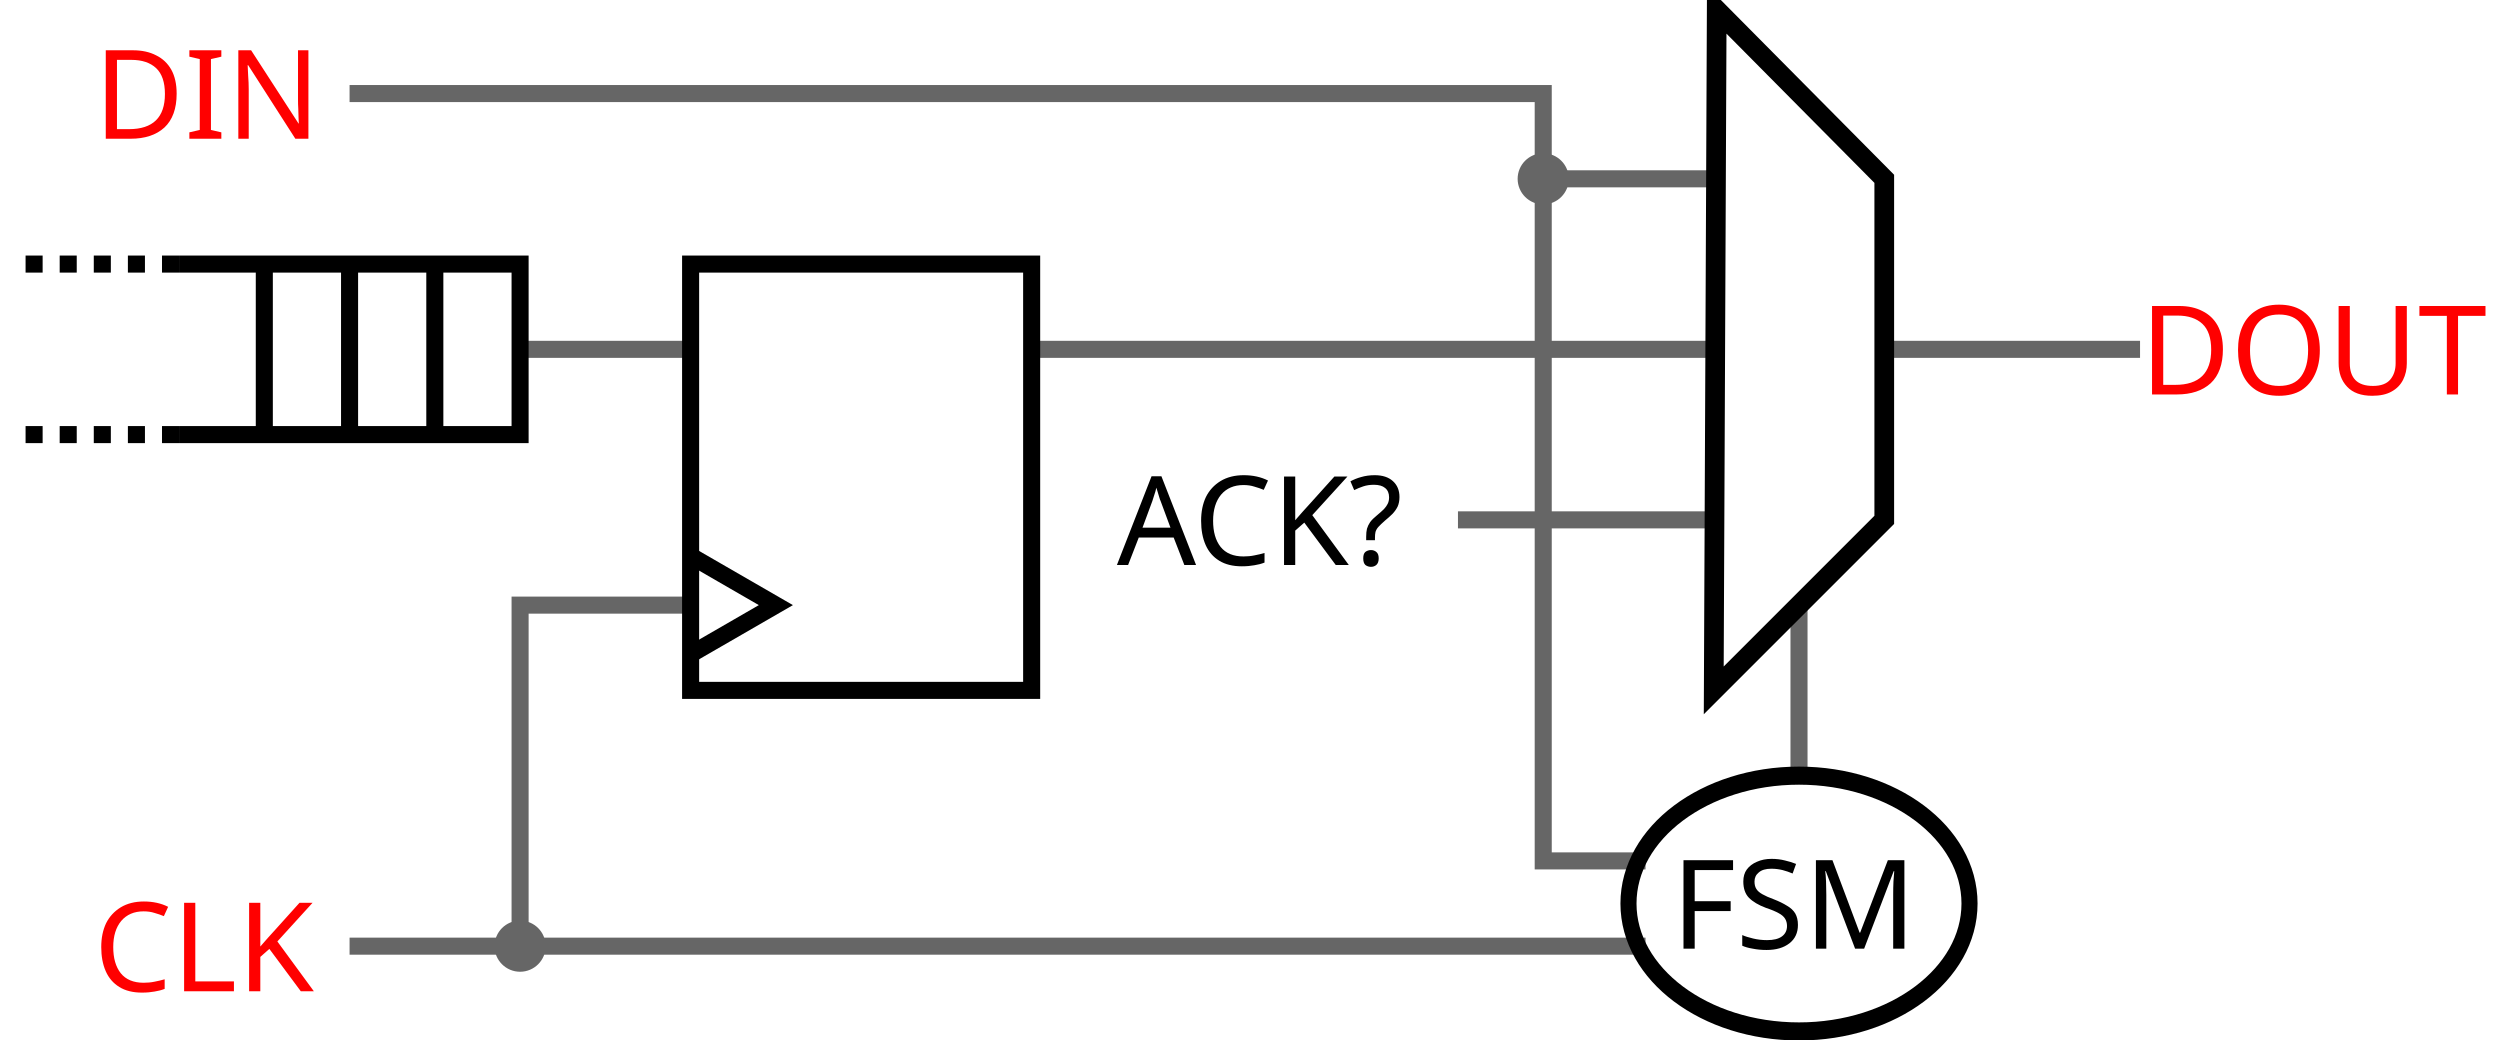
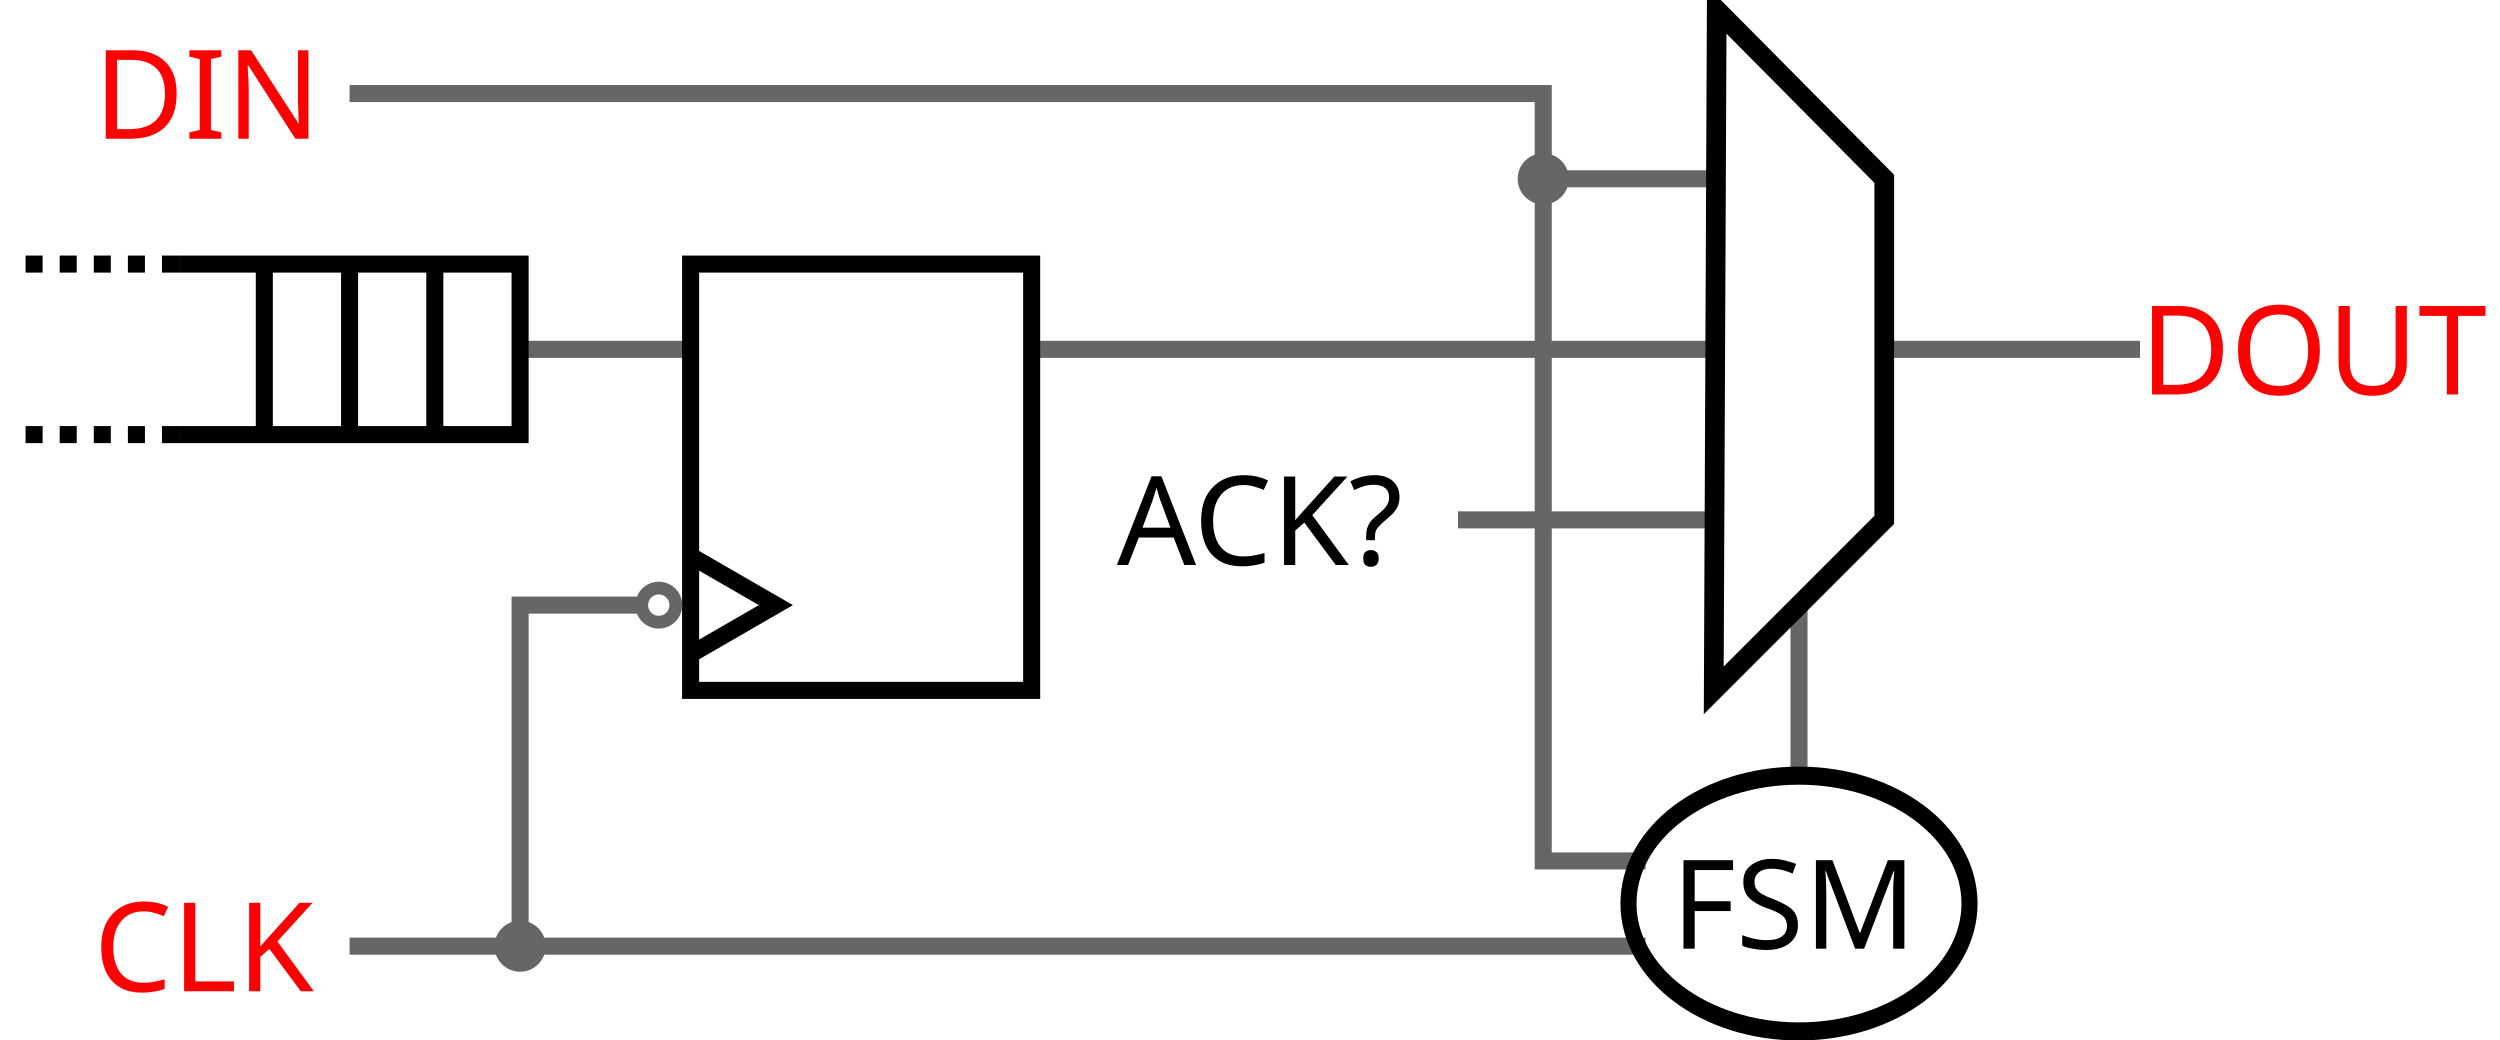
<svg xmlns="http://www.w3.org/2000/svg" width="146.609" height="60.987" id="svg2" version="1.1">
  <defs id="defs4">
    <marker orient="auto" refY="0" refX="0" id="Arrow1Send" style="overflow:visible">
      <path id="path4208" d="M 0,0 5,-5 -12.5,0 5,5 0,0 z" style="fill-rule:evenodd;stroke:#000000;stroke-width:1pt" transform="matrix(-0.2,0,0,-0.2,-1.2,0)" />
    </marker>
    <marker orient="auto" refY="0" refX="0" id="Arrow2Send" style="overflow:visible">
      <path id="path3956" style="fill-rule:evenodd;stroke-width:0.625;stroke-linejoin:round" d="M 8.719,4.034 -2.207,0.016 8.719,-4.002 c -1.745,2.372 -1.735,5.617 -6e-7,8.035 z" transform="matrix(-0.3,0,0,-0.3,0.69,0)" />
    </marker>
  </defs>
  <g id="layer1" transform="translate(-329.5,-216.8756)">
    <path style="fill:none;stroke:#666666;stroke-width:1px;stroke-linecap:butt;stroke-linejoin:miter;stroke-opacity:1" d="m 85.5,30.409 -15,0" id="path3795" transform="translate(344.5,216.9532)" />
    <path style="fill:none;stroke:#666666;stroke-width:1;stroke-linecap:butt;stroke-linejoin:miter;stroke-miterlimit:4;stroke-opacity:1;stroke-dasharray:none" d="m 426,272.362 -76,0" id="path4053" />
    <path style="fill:none;stroke:#666666;stroke-width:1;stroke-linecap:butt;stroke-linejoin:miter;stroke-miterlimit:4;stroke-opacity:1;stroke-dasharray:none" d="m 420,227.362 0,40 6,0" id="path3803" />
    <path style="fill:none;stroke:#666666;stroke-width:1px;stroke-linecap:butt;stroke-linejoin:miter;stroke-opacity:1" d="m 85.5,10.409 -10,0 0,-5 -70,0" id="path3801" transform="translate(344.5,216.9532)" />
-     <path style="fill:none;stroke:#666666;stroke-width:1;stroke-linecap:butt;stroke-linejoin:miter;stroke-miterlimit:4;stroke-opacity:1;stroke-dasharray:none" d="m 360,272.362 0,-20 10,0" id="path4059" />
+     <path style="fill:none;stroke:#666666;stroke-width:1;stroke-linecap:butt;stroke-linejoin:miter;stroke-miterlimit:4;stroke-opacity:1;stroke-dasharray:none" d="m 360,272.362 0,-20 7,0" id="path4059" />
    <path style="fill:none;stroke:#666666;stroke-width:1;stroke-linecap:butt;stroke-linejoin:miter;stroke-miterlimit:4;stroke-opacity:1;stroke-dasharray:none" d="m 440,237.362 15,0" id="path3172" />
    <path style="fill:none;stroke:#666666;stroke-width:1;stroke-linecap:butt;stroke-linejoin:miter;stroke-miterlimit:4;stroke-opacity:1;stroke-dasharray:none" d="m 430,237.362 -40,0 0,0" id="path3170" />
    <path style="fill:none;stroke:#666666;stroke-width:1px;stroke-linecap:butt;stroke-linejoin:miter;stroke-opacity:1" d="m 360,237.362 10,0" id="path4014" />
    <path style="fill:none;stroke:#666666;stroke-width:1;stroke-linecap:butt;stroke-linejoin:miter;stroke-miterlimit:4;stroke-opacity:1;stroke-dasharray:none" d="m 435,262.362 0,-10" id="path4012" />
    <path style="fill:none;stroke:#000000;stroke-width:1.155;stroke-linecap:butt;stroke-linejoin:miter;stroke-miterlimit:4;stroke-opacity:1;stroke-dasharray:none" d="M 430.175,217.453 430,257.362 l 10,-10 0,-20 z" id="path3166" />
    <path style="fill:none;stroke:#000000;stroke-width:1;stroke-linecap:butt;stroke-linejoin:miter;stroke-miterlimit:4;stroke-opacity:1;stroke-dasharray:none" d="m 340,232.362 20,0 0,10 -20,0" id="path3174" />
    <path style="fill:none;stroke:#000000;stroke-width:1;stroke-linecap:butt;stroke-linejoin:miter;stroke-miterlimit:4;stroke-opacity:1;stroke-dasharray:none" d="m 355,232.362 0,10" id="path3176" />
    <path style="fill:none;stroke:#000000;stroke-width:1;stroke-linecap:butt;stroke-linejoin:miter;stroke-miterlimit:4;stroke-opacity:1;stroke-dasharray:none" d="m 350,232.362 0,10" id="path3178" />
    <path style="fill:none;stroke:#000000;stroke-width:1;stroke-linecap:butt;stroke-linejoin:miter;stroke-miterlimit:4;stroke-opacity:1;stroke-dasharray:none" d="m 345,232.362 0,10" id="path3180" />
    <path style="fill:none;stroke:#000000;stroke-width:1;stroke-linecap:butt;stroke-linejoin:miter;stroke-miterlimit:4;stroke-opacity:1;stroke-dasharray:1, 1;stroke-dashoffset:0" d="m 340,232.362 -10,0" id="path3186" />
    <path style="fill:none;stroke:#000000;stroke-width:1;stroke-linecap:butt;stroke-linejoin:miter;stroke-miterlimit:4;stroke-opacity:1;stroke-dasharray:1, 1;stroke-dashoffset:0" d="m 340,242.362 -10,0" id="path3186-7" />
    <path style="fill:none;stroke:#000000;stroke-width:1;stroke-linecap:butt;stroke-linejoin:miter;stroke-miterlimit:4;stroke-opacity:1;stroke-dasharray:none" d="m 370,232.362 20,0 0,25 -20,0 z" id="path3988" />
    <path style="fill:none;stroke:#000000;stroke-width:1;stroke-linecap:butt;stroke-linejoin:miter;stroke-miterlimit:4;stroke-opacity:1;stroke-dasharray:none" d="m 370,249.475 5,2.887 -5,2.887" id="path3994" />
    <path style="fill:none;stroke:#000000;stroke-width:1.414;stroke-miterlimit:4;stroke-dasharray:none;stroke-dashoffset:0" id="path3998" d="m 342.568,55.306 c 0,5.523 -6.716,10 -15,10 -8.284,0 -15,-4.477 -15,-10 0,-5.523 6.716,-10 15,-10 8.284,0 15,4.477 15,10 z" transform="matrix(0.6666668,0,0,0.7500001,216.621,228.383)" />
    <text xml:space="preserve" style="font-size:7.272px;font-style:normal;font-weight:normal;line-height:125%;letter-spacing:0px;word-spacing:0px;fill:#000000;fill-opacity:1;stroke:none;font-family:Sans" x="427.522" y="272.509" id="text4000">
      <tspan id="tspan4002" x="427.522" y="272.509">FSM</tspan>
    </text>
    <text xml:space="preserve" style="font-size:7.272px;font-style:normal;font-weight:normal;line-height:125%;letter-spacing:0px;word-spacing:0px;fill:#ff0000;fill-opacity:1;stroke:none;font-family:Sans" x="335" y="275.009" id="text4004">
      <tspan id="tspan4006" x="335" y="275.009">CLK</tspan>
    </text>
    <text xml:space="preserve" style="font-size:7.272px;font-style:normal;font-weight:normal;line-height:125%;letter-spacing:0px;word-spacing:0px;fill:#ff0000;fill-opacity:1;stroke:none;font-family:Sans" x="335" y="225.013" id="text4004-8">
      <tspan id="tspan4006-9" x="335" y="225.013">DIN</tspan>
    </text>
    <text xml:space="preserve" style="font-size:7.272px;font-style:normal;font-weight:normal;line-height:125%;letter-spacing:0px;word-spacing:0px;fill:#ff0000;fill-opacity:1;stroke:none;font-family:Sans" x="455" y="240.009" id="text4004-4">
      <tspan id="tspan4006-5" x="455" y="240.009">DOUT</tspan>
    </text>
    <path style="fill:#666666;stroke:#666666;stroke-width:1;stroke-miterlimit:4;stroke-dasharray:none;stroke-dashoffset:0" id="path4061" d="m 268.568,65.306 c 0,0.552 -0.448,1 -1,1 -0.552,0 -1,-0.448 -1,-1 0,-0.552 0.448,-1 1,-1 0.552,0 1,0.448 1,1 z" transform="translate(92.43164,207.0566)" />
    <path transform="translate(152.4316,162.0566)" style="fill:#666666;stroke:#666666;stroke-width:1;stroke-miterlimit:4;stroke-dasharray:none;stroke-dashoffset:0" id="path4061-8" d="m 268.568,65.306 c 0,0.552 -0.448,1 -1,1 -0.552,0 -1,-0.448 -1,-1 0,-0.552 0.448,-1 1,-1 0.552,0 1,0.448 1,1 z" />
    <text xml:space="preserve" style="font-size:7.272px;font-style:normal;font-weight:normal;line-height:125%;letter-spacing:0px;word-spacing:0px;fill:#000000;fill-opacity:1;stroke:none;font-family:Sans" x="395" y="250.009" id="text3797">
      <tspan id="tspan3799" x="395" y="250.009">ACK?</tspan>
    </text>
+     <path style="fill:none;stroke:#666666;stroke-width:1.5;stroke-miterlimit:4;stroke-opacity:1;stroke-dasharray:none;stroke-dashoffset:0" id="path3018" d="m 39.5,35.487 a 2,2 0 1 1 -4,0 2,2 0 1 1 4,0 z" transform="matrix(0.5,0,0,0.5,349.3828,234.6189)" />
  </g>
</svg>
